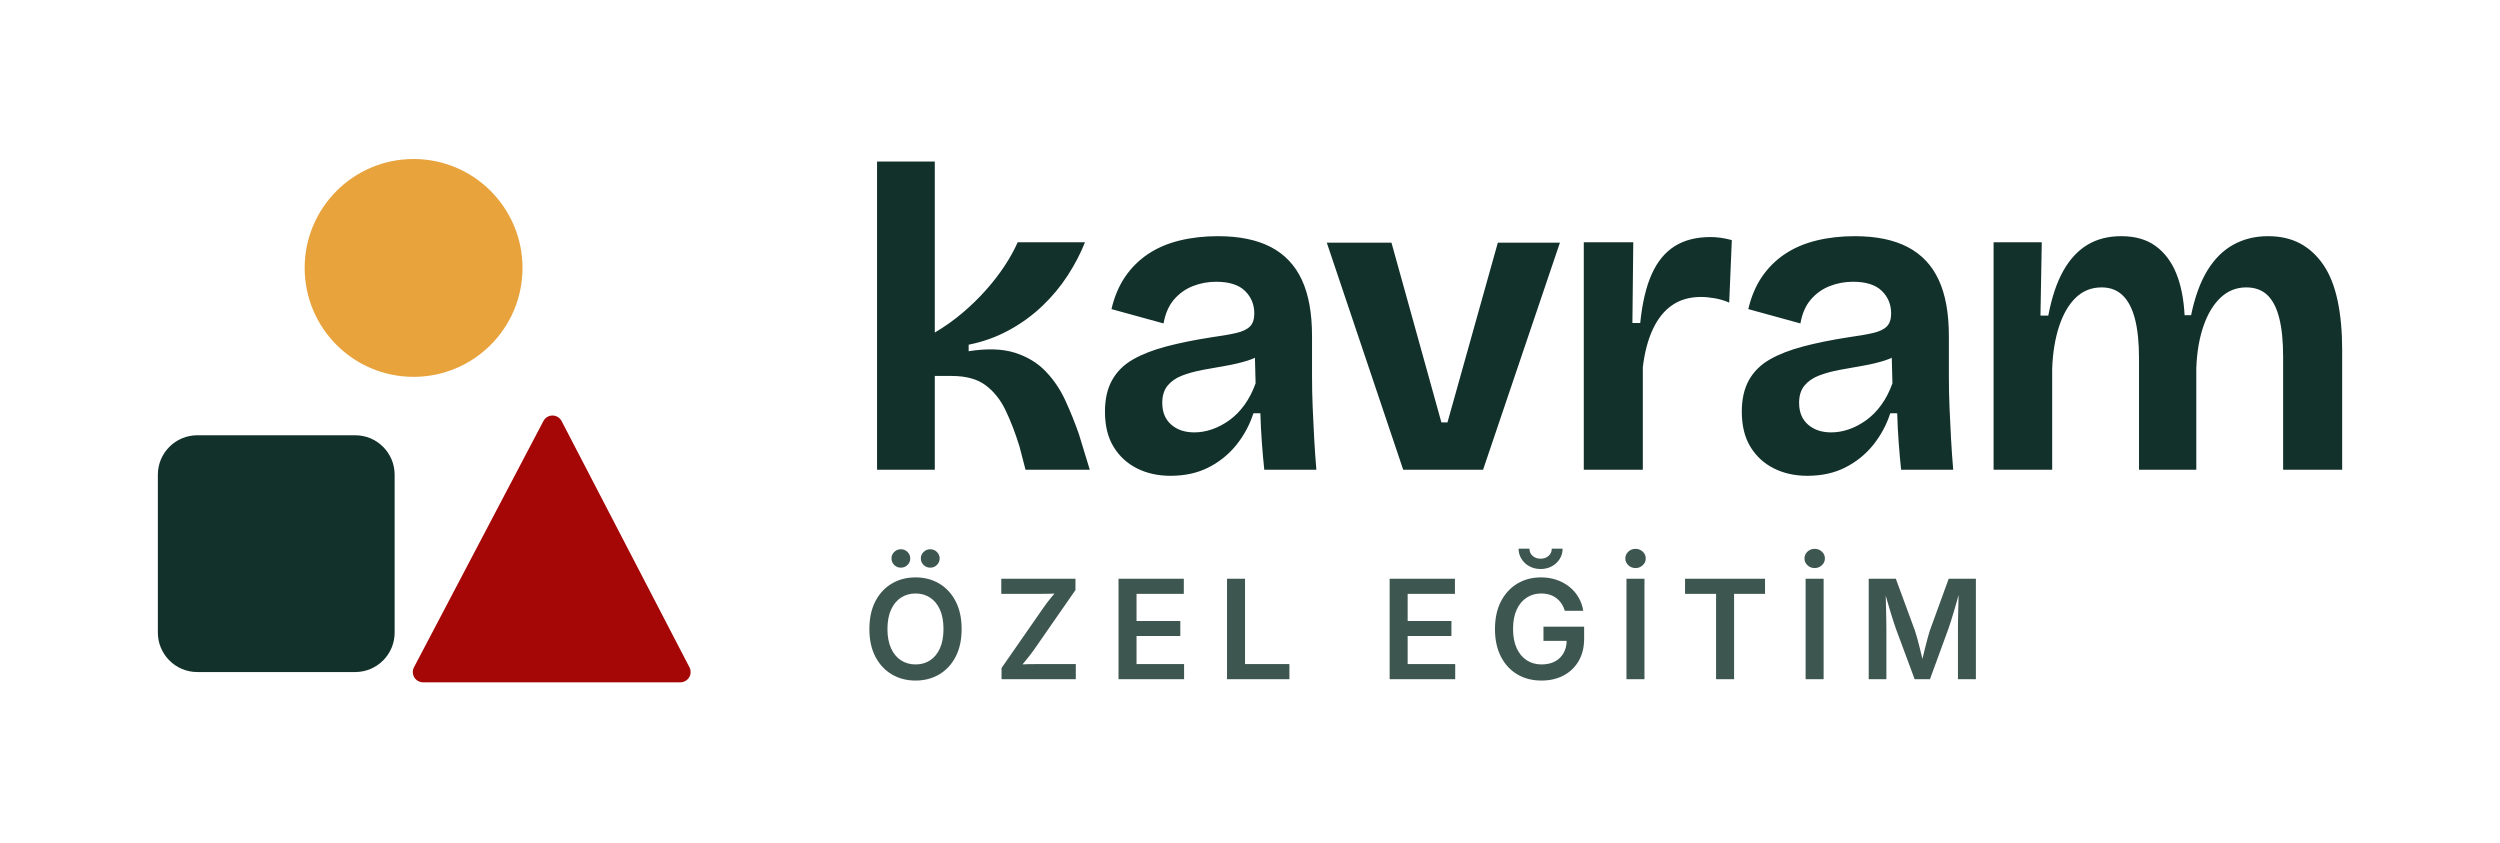
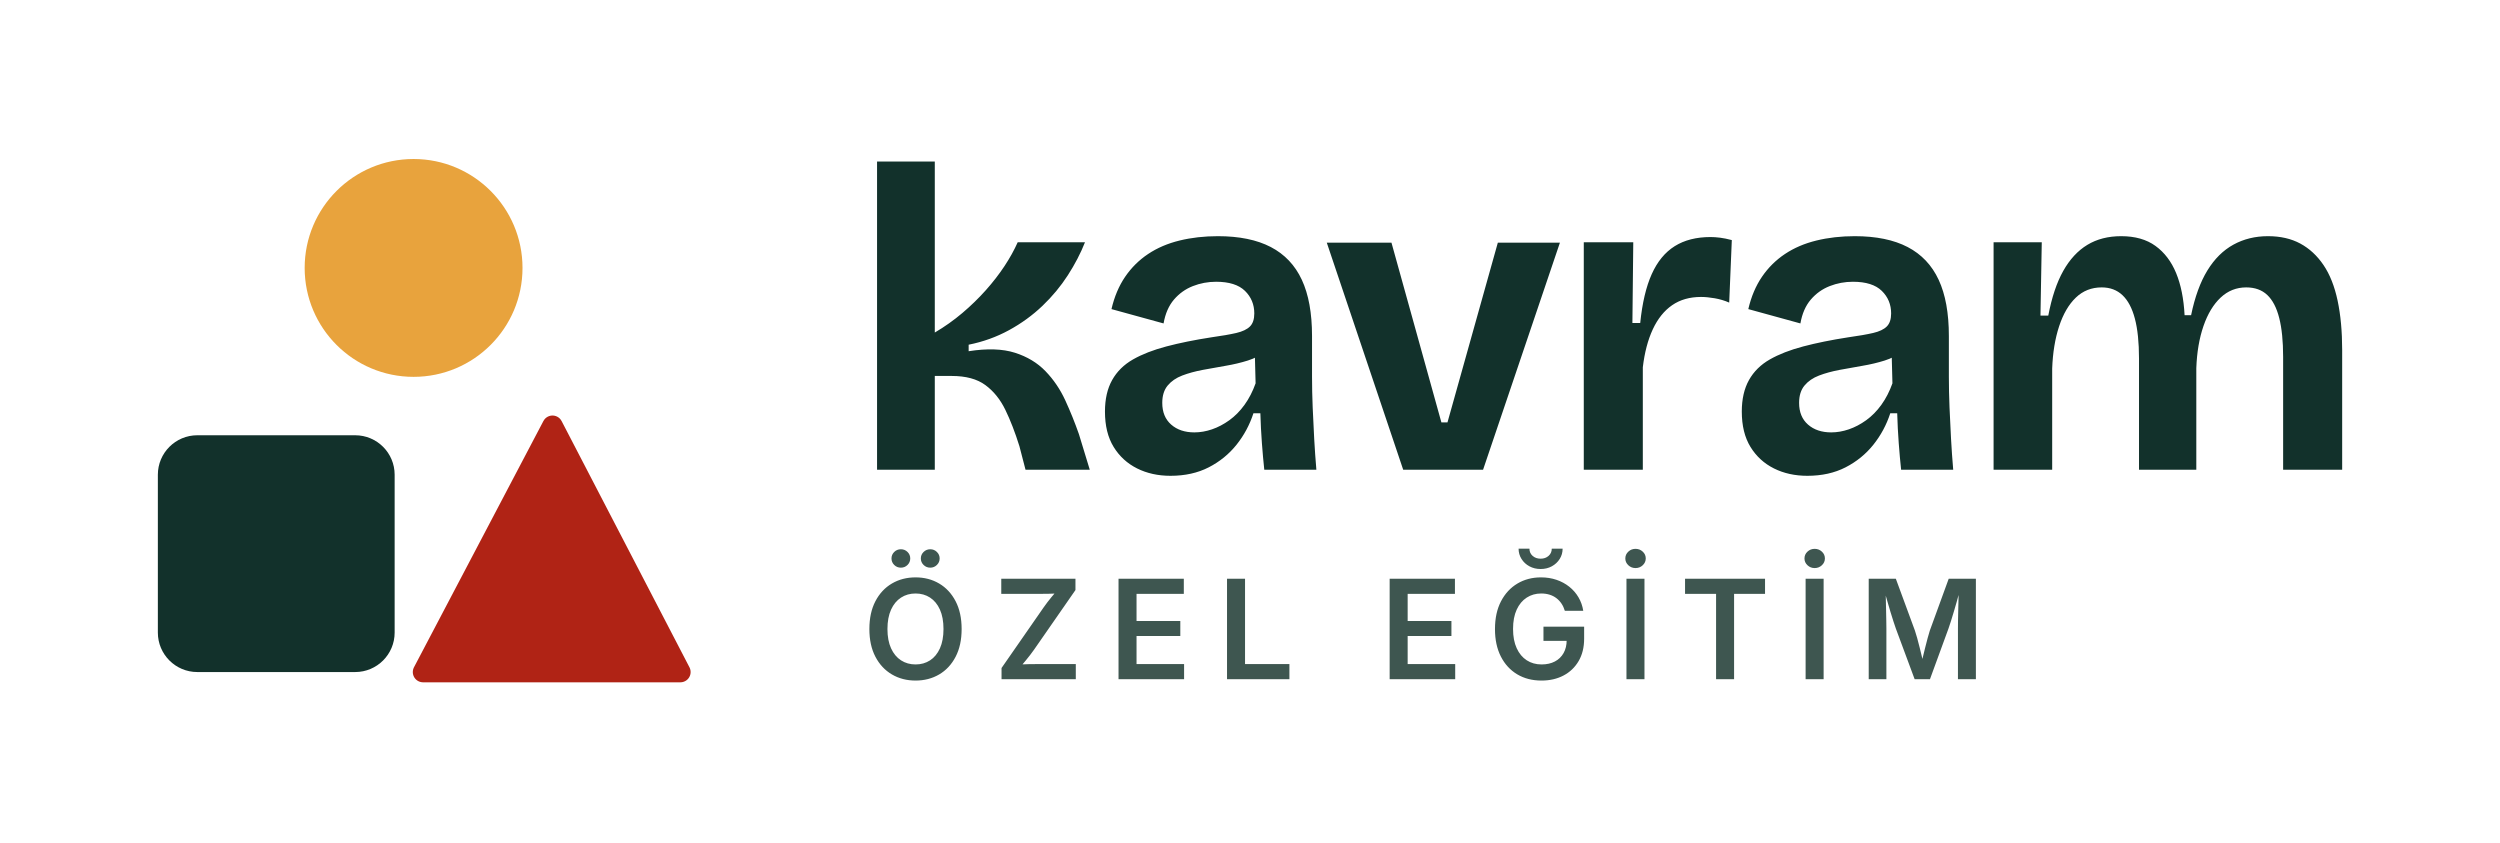
<svg xmlns="http://www.w3.org/2000/svg" viewBox="0 0 380.09 127.68" width="380" height="128" role="img" aria-label="Kavram Özel Eğitim">
  <g transform="translate(24 24)">
    <g transform="translate(-9.12 -8.88) scale(2.4)">
      <circle cx="20" cy="10.6" r="6.9" fill="#E8A33D" />
      <rect x="3.8" y="21.2" width="15" height="15" rx="2.5" fill="#12312B" />
-       <path d="M28.8 20.6 L36.9 36.2 H20.6 Z" fill="#A50707" stroke="#A50707" stroke-width="1.3" stroke-linejoin="round" />
+       <path d="M28.8 20.6 L36.9 36.2 H20.6 Z" fill="#B02315" stroke="#B02315" stroke-width="1.3" stroke-linejoin="round" />
    </g>
    <path transform="translate(0 47.24)" fill="#12312B" d="M109.344 0.0V-46.86H118.122V-20.856Q120.366 -22.176 122.313 -23.826Q124.26 -25.476 125.877 -27.291Q127.494 -29.106 128.715 -30.954Q129.936 -32.802 130.728 -34.584H140.958Q139.968 -32.076 138.351 -29.568Q136.734 -27.06 134.49 -24.915Q132.246 -22.77 129.408 -21.219Q126.57 -19.668 123.27 -19.008V-18.018Q127.494 -18.678 130.299 -17.787Q133.104 -16.896 134.952 -14.982Q136.8 -13.068 137.955 -10.56Q139.11 -8.052 140.034 -5.412L141.684 0.0H131.916L130.992 -3.564Q130.002 -6.732 128.847 -9.108Q127.692 -11.484 125.811 -12.87Q123.93 -14.256 120.696 -14.256H118.122V0.0ZM153.96 0.924Q151.122 0.924 148.878 -0.198Q146.634 -1.32 145.314 -3.465Q143.994 -5.61 143.994 -8.844Q143.994 -11.682 145.083 -13.629Q146.172 -15.576 148.251 -16.764Q150.33 -17.952 153.333 -18.744Q156.336 -19.536 160.164 -20.13Q162.54 -20.46 163.959 -20.79Q165.378 -21.12 166.038 -21.78Q166.698 -22.44 166.698 -23.76Q166.698 -25.806 165.279 -27.192Q163.86 -28.578 160.89 -28.578Q159.042 -28.578 157.359 -27.918Q155.676 -27.258 154.488 -25.872Q153.3 -24.486 152.904 -22.242L144.984 -24.42Q145.644 -27.258 147.063 -29.337Q148.482 -31.416 150.561 -32.802Q152.64 -34.188 155.346 -34.848Q158.052 -35.508 161.154 -35.508Q166.038 -35.508 169.206 -33.858Q172.374 -32.208 173.925 -28.875Q175.476 -25.542 175.476 -20.328V-14.124Q175.476 -11.88 175.575 -9.471Q175.674 -7.062 175.806 -4.686Q175.938 -2.31 176.136 0.0H168.216Q168.018 -1.848 167.853 -4.059Q167.688 -6.27 167.622 -8.58H166.566Q165.708 -5.94 163.992 -3.795Q162.276 -1.65 159.768 -0.363Q157.26 0.924 153.96 0.924ZM157.59 -5.676Q158.91 -5.676 160.263 -6.138Q161.616 -6.6 162.903 -7.524Q164.19 -8.448 165.213 -9.867Q166.236 -11.286 166.896 -13.134L166.764 -18.216L168.348 -18.018Q167.292 -17.094 165.708 -16.599Q164.124 -16.104 162.375 -15.807Q160.626 -15.51 158.877 -15.18Q157.128 -14.85 155.742 -14.322Q154.356 -13.794 153.531 -12.804Q152.706 -11.814 152.706 -10.164Q152.706 -8.052 154.059 -6.864Q155.412 -5.676 157.59 -5.676ZM189.336 0.0 177.72 -34.518H187.554L195.144 -7.194H196.068L203.724 -34.518H213.162L201.48 0.0ZM216.792 0.0V-17.16V-34.584H224.316L224.184 -22.308H225.372Q225.834 -26.862 227.121 -29.733Q228.408 -32.604 230.619 -33.99Q232.83 -35.376 236.064 -35.376Q236.724 -35.376 237.516 -35.277Q238.308 -35.178 239.298 -34.914L238.902 -25.41Q237.846 -25.872 236.691 -26.07Q235.536 -26.268 234.612 -26.268Q232.038 -26.268 230.223 -25.014Q228.408 -23.76 227.286 -21.351Q226.164 -18.942 225.768 -15.576V0.0ZM250.782 0.924Q247.944 0.924 245.7 -0.198Q243.456 -1.32 242.136 -3.465Q240.816 -5.61 240.816 -8.844Q240.816 -11.682 241.905 -13.629Q242.994 -15.576 245.073 -16.764Q247.152 -17.952 250.155 -18.744Q253.158 -19.536 256.986 -20.13Q259.362 -20.46 260.781 -20.79Q262.2 -21.12 262.86 -21.78Q263.52 -22.44 263.52 -23.76Q263.52 -25.806 262.101 -27.192Q260.682 -28.578 257.712 -28.578Q255.864 -28.578 254.181 -27.918Q252.498 -27.258 251.31 -25.872Q250.122 -24.486 249.726 -22.242L241.806 -24.42Q242.466 -27.258 243.885 -29.337Q245.304 -31.416 247.383 -32.802Q249.462 -34.188 252.168 -34.848Q254.874 -35.508 257.976 -35.508Q262.86 -35.508 266.028 -33.858Q269.196 -32.208 270.747 -28.875Q272.298 -25.542 272.298 -20.328V-14.124Q272.298 -11.88 272.397 -9.471Q272.496 -7.062 272.628 -4.686Q272.76 -2.31 272.958 0.0H265.038Q264.84 -1.848 264.675 -4.059Q264.51 -6.27 264.444 -8.58H263.388Q262.53 -5.94 260.814 -3.795Q259.098 -1.65 256.59 -0.363Q254.082 0.924 250.782 0.924ZM254.412 -5.676Q255.732 -5.676 257.085 -6.138Q258.438 -6.6 259.725 -7.524Q261.012 -8.448 262.035 -9.867Q263.058 -11.286 263.718 -13.134L263.586 -18.216L265.17 -18.018Q264.114 -17.094 262.53 -16.599Q260.946 -16.104 259.197 -15.807Q257.448 -15.51 255.699 -15.18Q253.95 -14.85 252.564 -14.322Q251.178 -13.794 250.353 -12.804Q249.528 -11.814 249.528 -10.164Q249.528 -8.052 250.881 -6.864Q252.234 -5.676 254.412 -5.676ZM279.096 0.0V-21.384V-34.584H286.422L286.224 -23.43H287.412Q288.204 -27.588 289.689 -30.228Q291.174 -32.868 293.352 -34.188Q295.53 -35.508 298.5 -35.508Q301.668 -35.508 303.714 -34.023Q305.76 -32.538 306.849 -29.898Q307.938 -27.258 308.136 -23.496H309.126Q309.984 -27.654 311.601 -30.294Q313.218 -32.934 315.561 -34.221Q317.904 -35.508 320.808 -35.508Q323.646 -35.508 325.725 -34.386Q327.804 -33.264 329.256 -31.119Q330.708 -28.974 331.401 -25.707Q332.094 -22.44 332.094 -18.216V0.0H323.118V-17.16Q323.118 -20.724 322.524 -23.067Q321.93 -25.41 320.709 -26.565Q319.488 -27.72 317.508 -27.72Q315.264 -27.72 313.614 -26.169Q311.964 -24.618 311.007 -21.846Q310.05 -19.074 309.918 -15.444V0.0H301.206V-16.896Q301.206 -20.592 300.579 -22.968Q299.952 -25.344 298.698 -26.532Q297.444 -27.72 295.53 -27.72Q293.22 -27.72 291.603 -26.169Q289.986 -24.618 289.062 -21.813Q288.138 -19.008 288.006 -15.378V0.0Z" />
    <path transform="translate(0 79.09)" fill="#3E5650" d="M115.2 0.205Q113.19 0.205 111.601 -0.728Q110.012 -1.661 109.094 -3.415Q108.176 -5.168 108.176 -7.629Q108.176 -10.1 109.094 -11.859Q110.012 -13.617 111.601 -14.55Q113.19 -15.483 115.2 -15.483Q117.2 -15.483 118.784 -14.55Q120.368 -13.617 121.286 -11.859Q122.203 -10.1 122.203 -7.629Q122.203 -5.168 121.286 -3.409Q120.368 -1.651 118.784 -0.723Q117.2 0.205 115.2 0.205ZM115.2 -2.246Q116.441 -2.246 117.4 -2.866Q118.358 -3.486 118.902 -4.691Q119.445 -5.896 119.445 -7.629Q119.445 -9.382 118.902 -10.587Q118.358 -11.792 117.4 -12.412Q116.441 -13.033 115.2 -13.033Q113.949 -13.033 112.985 -12.407Q112.021 -11.782 111.473 -10.577Q110.924 -9.372 110.924 -7.629Q110.924 -5.896 111.473 -4.696Q112.021 -3.497 112.985 -2.871Q113.949 -2.246 115.2 -2.246ZM117.435 -16.96Q116.841 -16.96 116.42 -17.37Q116 -17.78 116 -18.365Q116 -18.939 116.42 -19.349Q116.841 -19.759 117.435 -19.759Q118.02 -19.759 118.44 -19.349Q118.861 -18.939 118.861 -18.365Q118.861 -17.78 118.44 -17.37Q118.02 -16.96 117.435 -16.96ZM112.965 -16.96Q112.37 -16.96 111.955 -17.37Q111.539 -17.78 111.539 -18.365Q111.539 -18.939 111.955 -19.349Q112.37 -19.759 112.965 -19.759Q113.559 -19.759 113.975 -19.349Q114.39 -18.939 114.39 -18.365Q114.39 -17.78 113.975 -17.37Q113.559 -16.96 112.965 -16.96ZM128.27 0.0V-1.702L134.679 -10.931Q135.212 -11.689 135.843 -12.458Q136.473 -13.228 137.119 -13.976L137.345 -13.094Q136.35 -13.002 135.345 -12.987Q134.34 -12.971 133.336 -12.971H128.229V-15.278H139.508V-13.556L133.213 -4.491Q132.649 -3.691 131.987 -2.892Q131.326 -2.092 130.659 -1.302L130.434 -2.184Q131.469 -2.276 132.495 -2.292Q133.52 -2.307 134.546 -2.307H139.56V0.0ZM146.057 0.0V-15.278H155.983V-12.971H148.795V-8.849H155.45V-6.573H148.795V-2.307H156.024V0.0ZM162.552 0.0V-15.278H165.29V-2.307H172.037V0.0ZM187.277 0.0V-15.278H197.203V-12.971H190.015V-8.849H196.669V-6.573H190.015V-2.307H197.244V0.0ZM210.365 0.205Q208.253 0.205 206.663 -0.749Q205.074 -1.702 204.182 -3.456Q203.29 -5.209 203.29 -7.619Q203.29 -10.09 204.207 -11.848Q205.125 -13.607 206.704 -14.545Q208.283 -15.483 210.283 -15.483Q211.544 -15.483 212.636 -15.114Q213.728 -14.745 214.584 -14.063Q215.441 -13.381 215.989 -12.448Q216.538 -11.515 216.712 -10.397H213.913Q213.728 -11.013 213.405 -11.495Q213.082 -11.977 212.626 -12.325Q212.17 -12.674 211.59 -12.853Q211.011 -13.033 210.314 -13.033Q209.083 -13.033 208.114 -12.407Q207.145 -11.782 206.592 -10.582Q206.038 -9.382 206.038 -7.639Q206.038 -5.917 206.592 -4.712Q207.145 -3.507 208.119 -2.876Q209.093 -2.246 210.375 -2.246Q211.544 -2.246 212.4 -2.697Q213.257 -3.148 213.723 -3.979Q214.19 -4.809 214.19 -5.937L214.815 -5.834H210.662V-7.988H216.845V-6.152Q216.845 -4.194 216.01 -2.763Q215.174 -1.333 213.713 -0.564Q212.252 0.205 210.365 0.205ZM210.232 -16.755Q209.288 -16.755 208.529 -17.165Q207.771 -17.575 207.325 -18.283Q206.879 -18.99 206.879 -19.852H208.529Q208.529 -19.185 209.011 -18.754Q209.493 -18.324 210.232 -18.324Q210.96 -18.324 211.442 -18.754Q211.924 -19.185 211.924 -19.852H213.574Q213.574 -18.99 213.133 -18.288Q212.693 -17.585 211.939 -17.17Q211.185 -16.755 210.232 -16.755ZM226.019 -15.278V0.0H223.281V-15.278ZM224.655 -16.898Q224.019 -16.898 223.563 -17.329Q223.107 -17.76 223.107 -18.354Q223.107 -18.97 223.563 -19.395Q224.019 -19.821 224.655 -19.821Q225.301 -19.821 225.757 -19.395Q226.214 -18.97 226.214 -18.365Q226.214 -17.76 225.757 -17.329Q225.301 -16.898 224.655 -16.898ZM232.188 -12.971V-15.278H244.349V-12.971H239.643V0.0H236.905V-12.971ZM253.256 -15.278V0.0H250.518V-15.278ZM251.892 -16.898Q251.257 -16.898 250.8 -17.329Q250.344 -17.76 250.344 -18.354Q250.344 -18.97 250.8 -19.395Q251.257 -19.821 251.892 -19.821Q252.538 -19.821 252.995 -19.395Q253.451 -18.97 253.451 -18.365Q253.451 -17.76 252.995 -17.329Q252.538 -16.898 251.892 -16.898ZM260.112 0.0V-15.278H264.234L267.136 -7.393Q267.29 -6.952 267.48 -6.26Q267.67 -5.568 267.869 -4.768Q268.069 -3.968 268.249 -3.204Q268.428 -2.44 268.551 -1.856H267.998Q268.121 -2.43 268.3 -3.184Q268.48 -3.938 268.68 -4.742Q268.879 -5.547 269.069 -6.245Q269.259 -6.942 269.402 -7.393L272.274 -15.278H276.406V0.0H273.678V-7.711Q273.678 -8.203 273.689 -8.9Q273.699 -9.598 273.719 -10.397Q273.74 -11.197 273.76 -12.012Q273.781 -12.828 273.781 -13.566H273.976Q273.771 -12.756 273.53 -11.91Q273.289 -11.064 273.053 -10.269Q272.817 -9.475 272.607 -8.808Q272.397 -8.142 272.243 -7.711L269.423 0.0H267.095L264.234 -7.711Q264.081 -8.142 263.87 -8.793Q263.66 -9.444 263.419 -10.233Q263.178 -11.023 262.937 -11.879Q262.696 -12.735 262.461 -13.566H262.686Q262.696 -12.879 262.717 -12.074Q262.737 -11.269 262.753 -10.459Q262.768 -9.649 262.784 -8.936Q262.799 -8.224 262.799 -7.711V0.0Z" />
  </g>
</svg>
